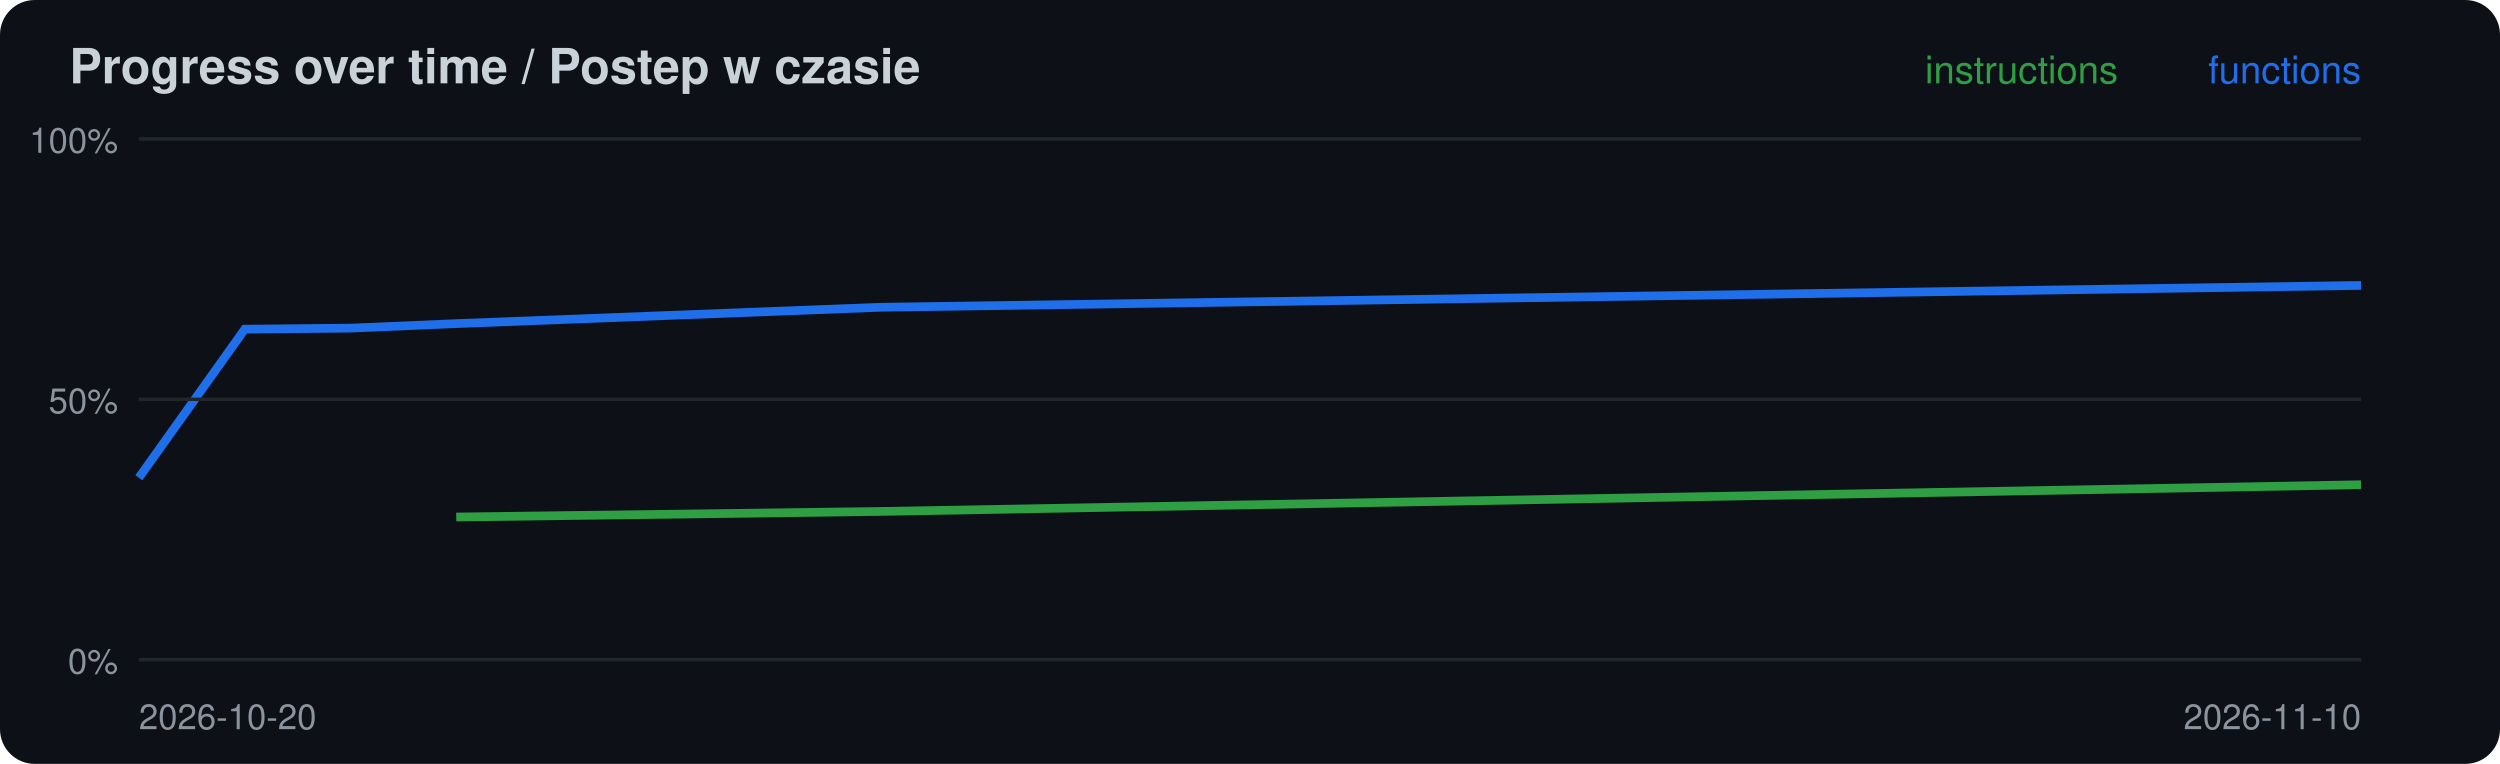
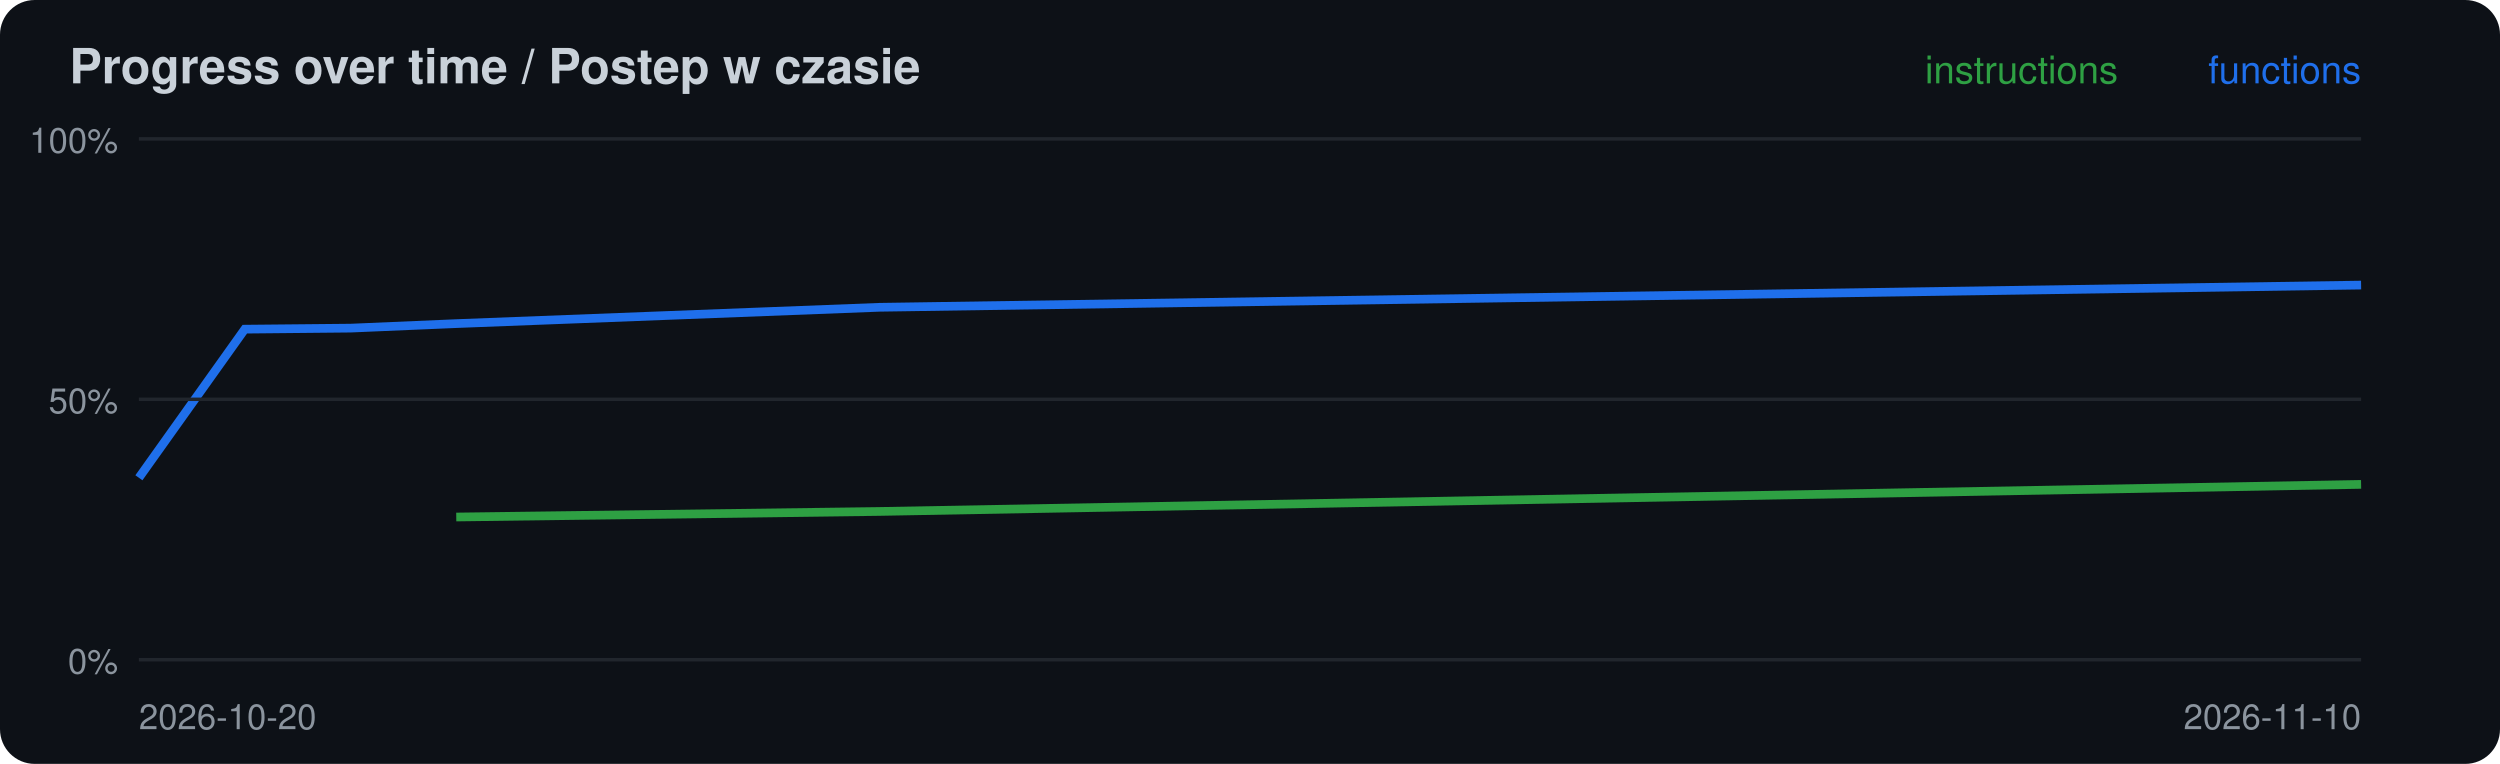
<svg xmlns="http://www.w3.org/2000/svg" width="720" height="220" viewBox="0 0 720 220">
  <rect width="720" height="220" rx="10" fill="#0d1117" />
  <text x="20" y="24" font-family="-apple-system,Segoe UI,Helvetica,Arial,sans-serif" font-size="14" font-weight="600" fill="#c9d1d9">Progress over time / Postep w czasie</text>
-   <polyline points="131.4,148.9 253.3,147.3 680.0,139.6" fill="none" stroke="#2ea043" stroke-width="2.5" />
-   <polyline points="40.0,137.6 70.5,94.8 101.0,94.5 131.4,93.2 253.3,88.5 680.0,82.2" fill="none" stroke="#1f6feb" stroke-width="2.5" />
+   <polyline points="131.4,148.9 253.3,147.3 680.0,139.5" fill="none" stroke="#2ea043" stroke-width="2.5" />
+   <polyline points="40.0,137.6 70.5,94.8 101.0,94.5 131.4,93.2 253.3,88.5 680.0,82.1" fill="none" stroke="#1f6feb" stroke-width="2.5" />
  <line x1="40" x2="680" y1="190.0" y2="190.0" stroke="#21262d" />
  <text x="34" y="194.0" font-family="-apple-system,Segoe UI,Helvetica,Arial,sans-serif" font-size="10" fill="#8b949e" text-anchor="end">0%</text>
  <line x1="40" x2="680" y1="115.0" y2="115.0" stroke="#21262d" />
  <text x="34" y="119.0" font-family="-apple-system,Segoe UI,Helvetica,Arial,sans-serif" font-size="10" fill="#8b949e" text-anchor="end">50%</text>
  <line x1="40" x2="680" y1="40.0" y2="40.0" stroke="#21262d" />
  <text x="34" y="44.0" font-family="-apple-system,Segoe UI,Helvetica,Arial,sans-serif" font-size="10" fill="#8b949e" text-anchor="end">100%</text>
  <text x="40" y="210" font-family="-apple-system,Segoe UI,Helvetica,Arial,sans-serif" font-size="10" fill="#8b949e">2026-10-20</text>
  <text x="680" y="24" font-family="-apple-system,Segoe UI,Helvetica,Arial,sans-serif" font-size="11" fill="#1f6feb" text-anchor="end">functions</text>
  <text x="610" y="24" font-family="-apple-system,Segoe UI,Helvetica,Arial,sans-serif" font-size="11" fill="#2ea043" text-anchor="end">instructions</text>
  <text x="680" y="210" font-family="-apple-system,Segoe UI,Helvetica,Arial,sans-serif" font-size="10" fill="#8b949e" text-anchor="end">2026-11-10</text>
</svg>
